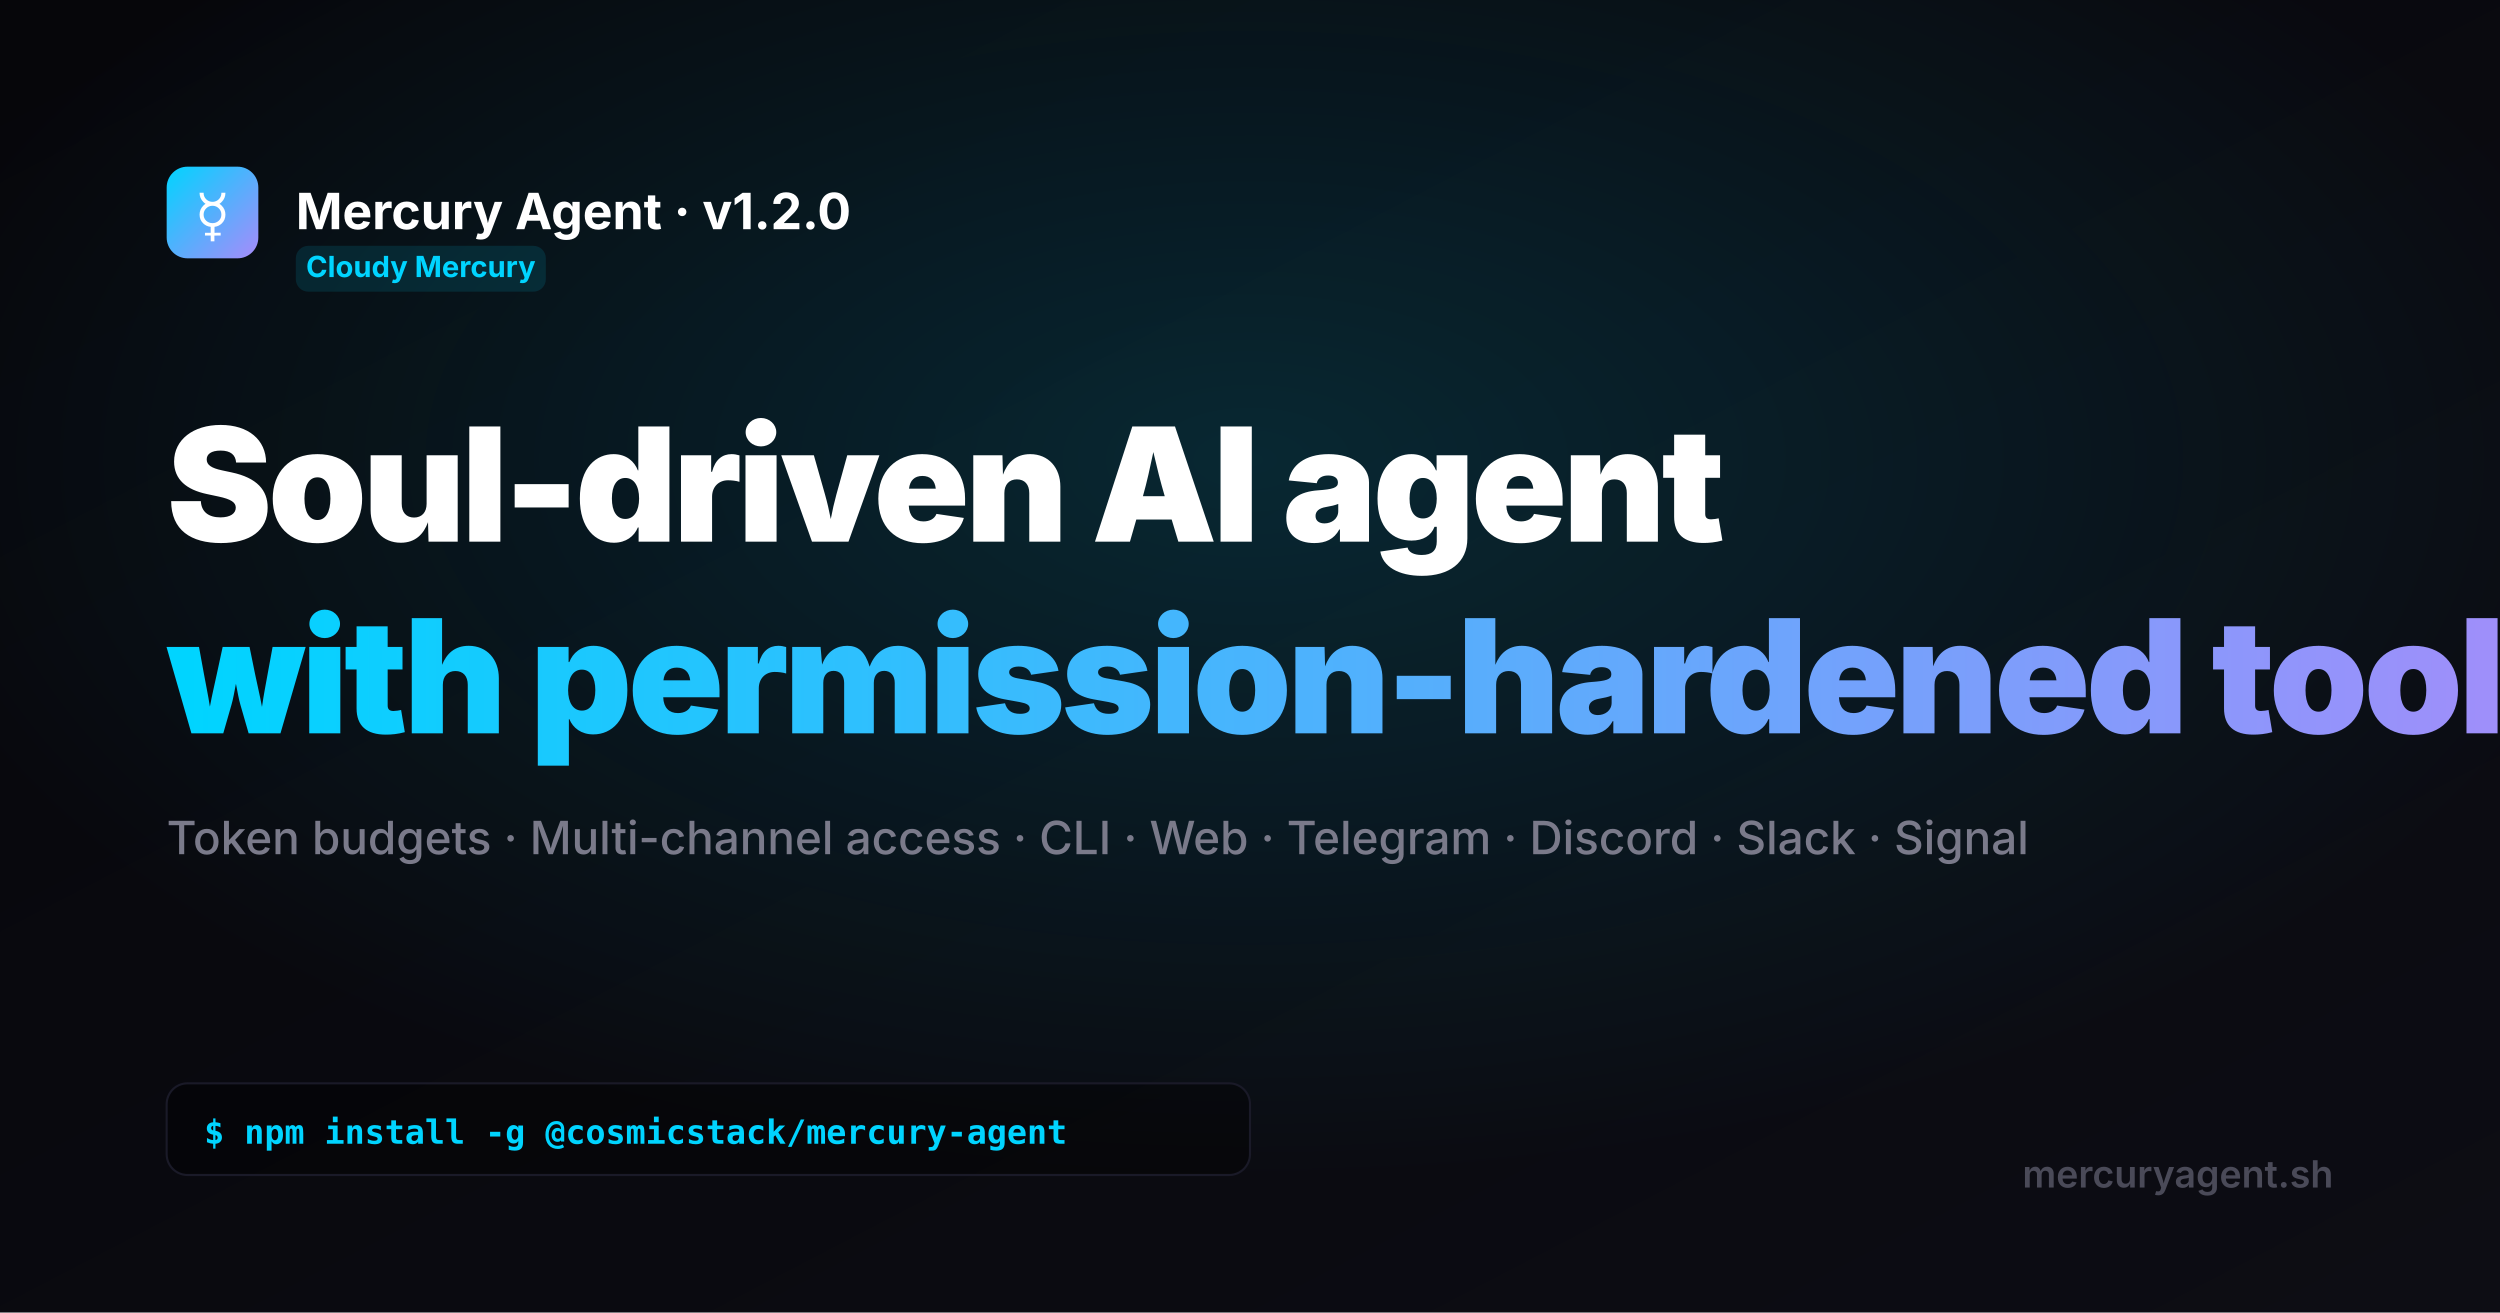
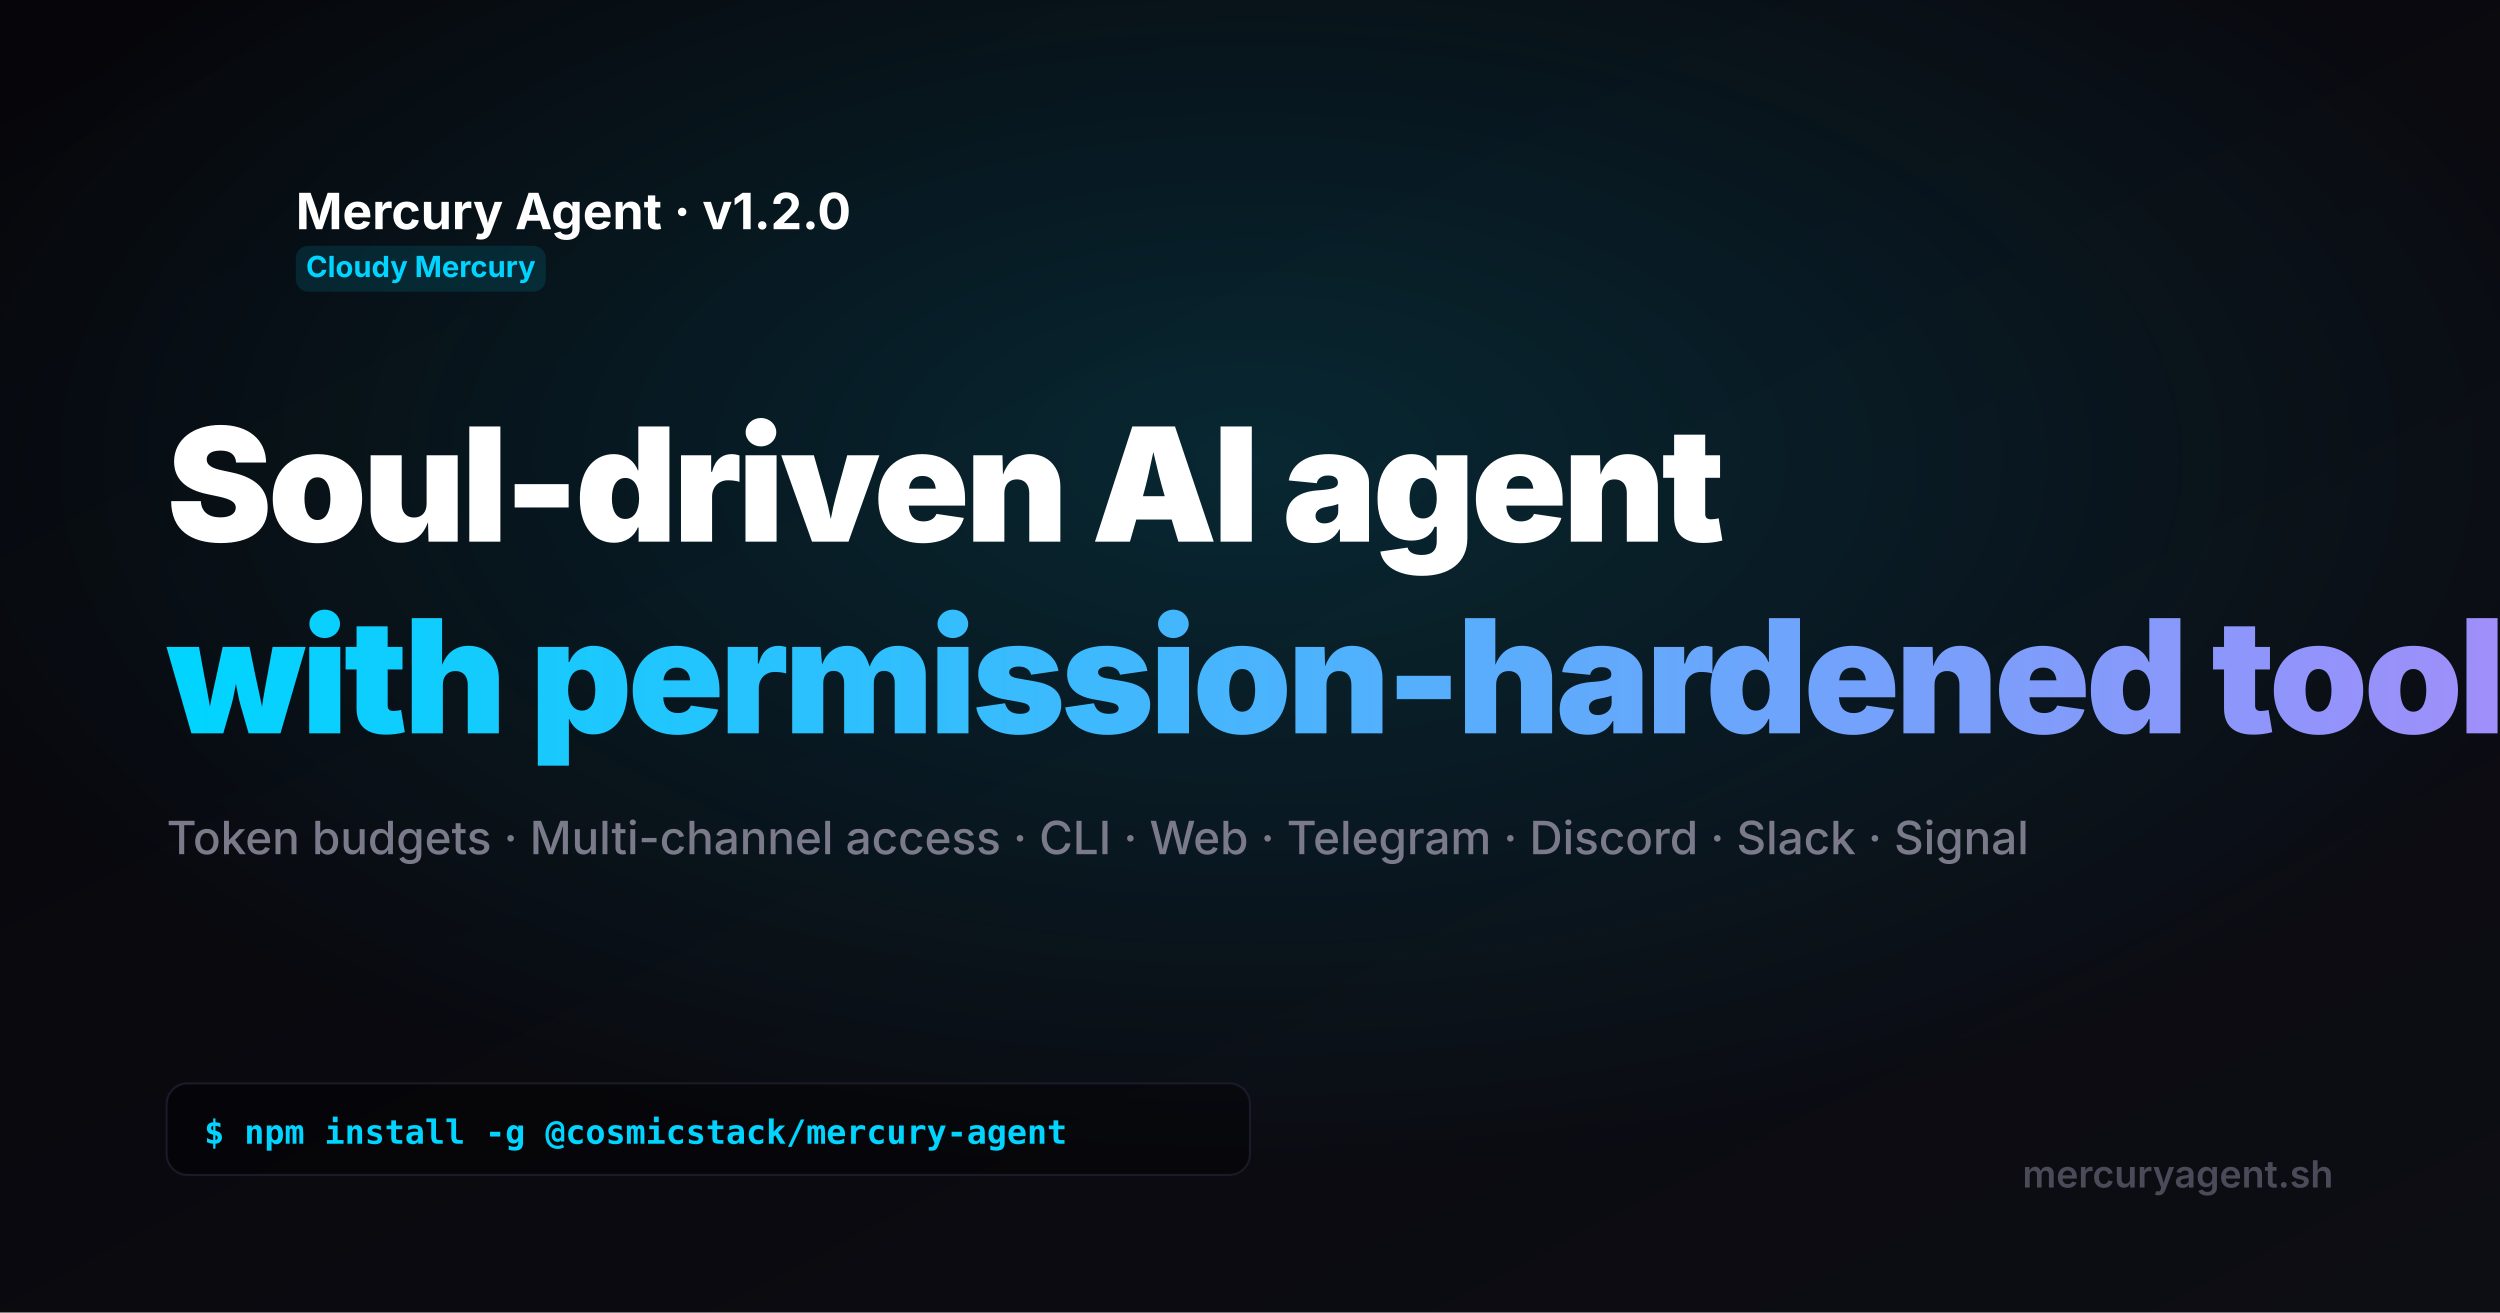
<svg xmlns="http://www.w3.org/2000/svg" width="1200" height="630" viewBox="0 0 1200 630">
  <defs>
    <linearGradient id="bg" x1="0" y1="0" x2="1" y2="1">
      <stop offset="0%" stop-color="#06060a" />
      <stop offset="100%" stop-color="#0d0d14" />
    </linearGradient>
    <linearGradient id="accent" x1="0" y1="0" x2="1" y2="0">
      <stop offset="0%" stop-color="#00d4ff" />
      <stop offset="100%" stop-color="#a78bfa" />
    </linearGradient>
    <radialGradient id="glow" cx="50%" cy="35%" r="55%">
      <stop offset="0%" stop-color="#00d4ff" stop-opacity="0.15" />
      <stop offset="100%" stop-color="#00d4ff" stop-opacity="0" />
    </radialGradient>
    <linearGradient id="logoGrad" x1="0%" y1="0%" x2="100%" y2="100%">
      <stop offset="0%" stop-color="#00d4ff" />
      <stop offset="100%" stop-color="#a78bfa" />
    </linearGradient>
  </defs>
  <rect width="1200" height="630" fill="url(#bg)" />
  <rect width="1200" height="630" fill="url(#glow)" />
  <g transform="translate(80, 80)">
-     <rect width="44" height="44" rx="10" fill="url(#logoGrad)" />
-     <text x="22" y="33" font-family="serif" font-size="28" fill="white" text-anchor="middle">☿</text>
+     {{LOGO_SVG}}
    <text x="62" y="30" font-family="Inter, system-ui, sans-serif" font-size="24" font-weight="700" fill="#ffffff">Mercury Agent  ·  v1.2.0</text>
    <rect x="62" y="38" width="120" height="22" rx="6" fill="rgba(0,212,255,0.12)" />
    <text x="122" y="53" font-family="Inter, system-ui, sans-serif" font-size="14" font-weight="700" fill="#00d4ff" text-anchor="middle">Cloudy Mercury</text>
  </g>
  <text x="80" y="260" font-family="Inter, system-ui, sans-serif" font-size="76" font-weight="900" fill="#ffffff" letter-spacing="-2">Soul-driven AI agent</text>
  <text x="80" y="352" font-family="Inter, system-ui, sans-serif" font-size="76" font-weight="900" fill="url(#accent)" letter-spacing="-2">with permission-hardened tools.</text>
  <text x="80" y="410" font-family="Inter, system-ui, sans-serif" font-size="22" font-weight="500" fill="#7a7a8a">
    Token budgets  ·  Multi-channel access  ·  CLI  ·  Web  ·  Telegram  ·  Discord  ·  Slack  ·  Signal
  </text>
  <g transform="translate(80, 520)">
    <rect width="520" height="44" rx="10" fill="rgba(0,0,0,0.4)" stroke="#1a1a28" />
    <text x="18" y="29" font-family="JetBrains Mono, ui-monospace, monospace" font-size="16" font-weight="600" fill="#00d4ff">$ npm install -g @cosmicstack/mercury-agent</text>
  </g>
  <text x="1120" y="570" font-family="Inter, system-ui, sans-serif" font-size="18" font-weight="600" fill="#4a4a58" text-anchor="end">mercuryagent.sh</text>
</svg>
